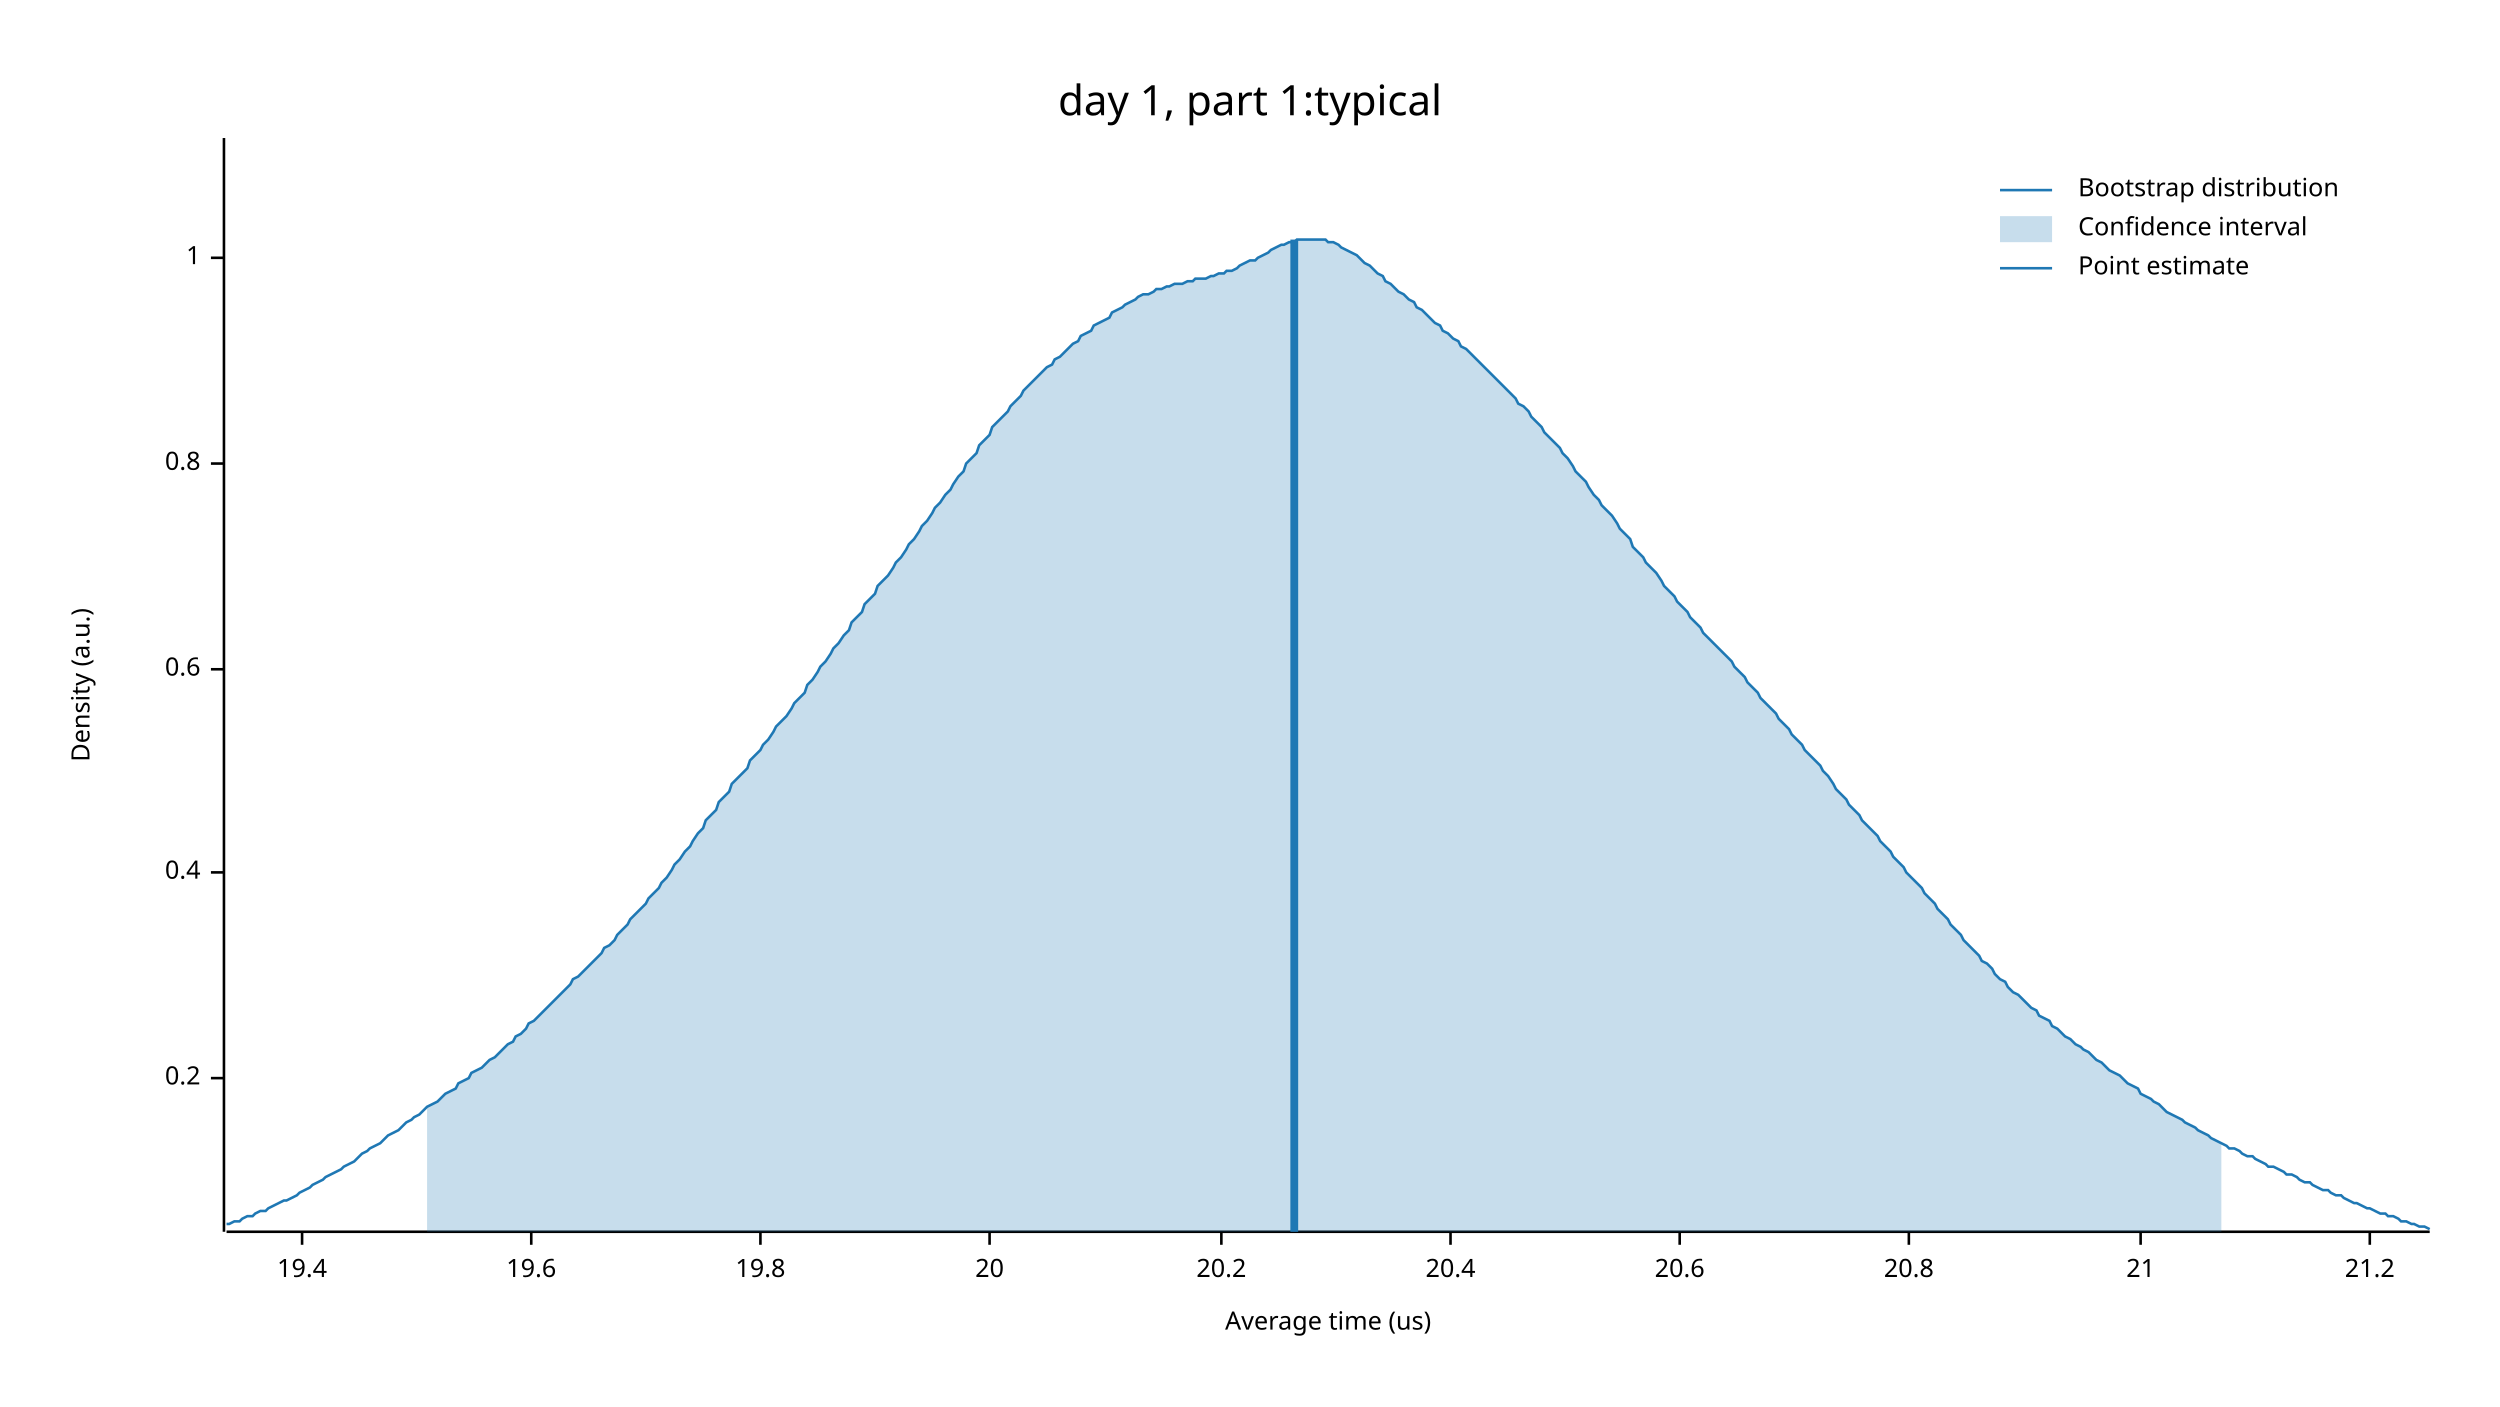
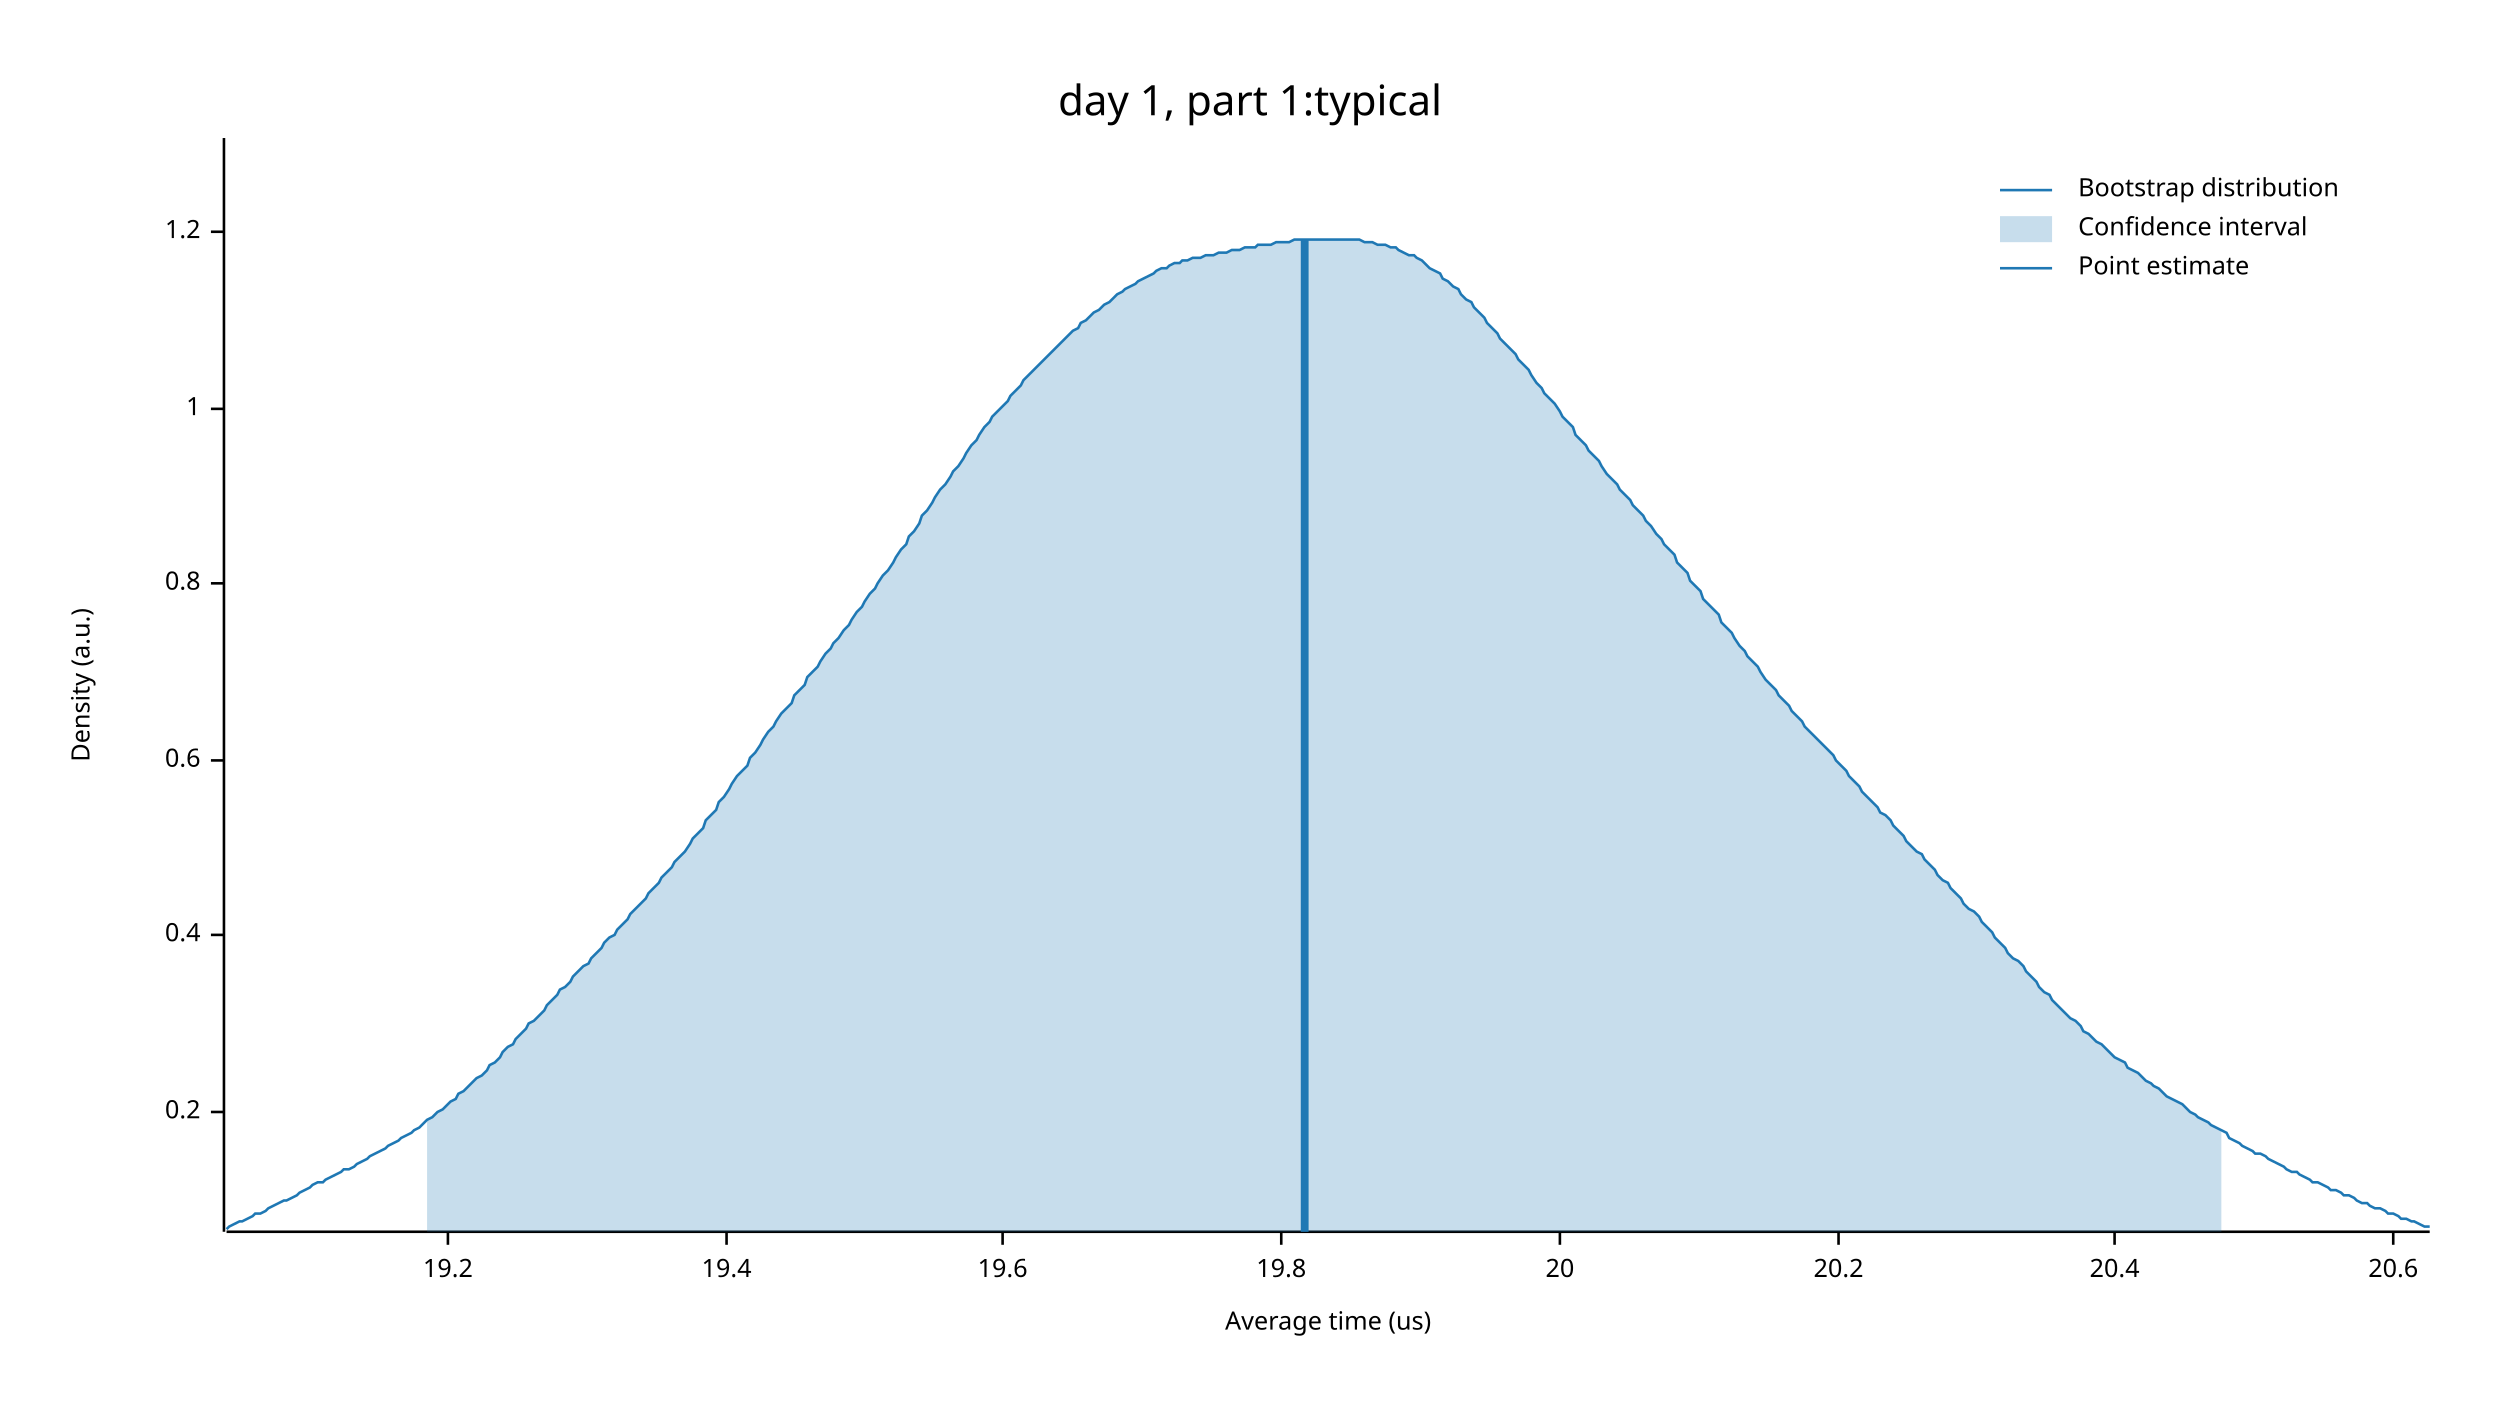
<svg xmlns="http://www.w3.org/2000/svg" width="960" height="540" viewBox="0 0 960 540">
  <text x="480" y="32" dy="0.76em" text-anchor="middle" font-family="sans-serif" font-size="16.129" opacity="1" fill="#000000">
day 1, part 1:typical
</text>
  <text x="27" y="263" dy="0.76em" text-anchor="middle" font-family="sans-serif" font-size="9.677" opacity="1" fill="#000000" transform="rotate(270, 27, 263)">
Density (a.u.)
</text>
  <text x="510" y="513" dy="-0.5ex" text-anchor="middle" font-family="sans-serif" font-size="9.677" opacity="1" fill="#000000">
Average time (us)
</text>
  <polyline fill="none" opacity="1" stroke="#000000" stroke-width="1" points="86,53 86,473 " />
-   <text x="77" y="414" dy="0.5ex" text-anchor="end" font-family="sans-serif" font-size="9.677" opacity="1" fill="#000000">
+   <text x="77" y="427" dy="0.5ex" text-anchor="end" font-family="sans-serif" font-size="9.677" opacity="1" fill="#000000">
0.2
</text>
-   <polyline fill="none" opacity="1" stroke="#000000" stroke-width="1" points="81,414 86,414 " />
-   <text x="77" y="335" dy="0.5ex" text-anchor="end" font-family="sans-serif" font-size="9.677" opacity="1" fill="#000000">
+   <polyline fill="none" opacity="1" stroke="#000000" stroke-width="1" points="81,427 86,427 " />
+   <text x="77" y="359" dy="0.5ex" text-anchor="end" font-family="sans-serif" font-size="9.677" opacity="1" fill="#000000">
0.4
</text>
-   <polyline fill="none" opacity="1" stroke="#000000" stroke-width="1" points="81,335 86,335 " />
-   <text x="77" y="257" dy="0.5ex" text-anchor="end" font-family="sans-serif" font-size="9.677" opacity="1" fill="#000000">
+   <polyline fill="none" opacity="1" stroke="#000000" stroke-width="1" points="81,359 86,359 " />
+   <text x="77" y="292" dy="0.5ex" text-anchor="end" font-family="sans-serif" font-size="9.677" opacity="1" fill="#000000">
0.6
</text>
-   <polyline fill="none" opacity="1" stroke="#000000" stroke-width="1" points="81,257 86,257 " />
-   <text x="77" y="178" dy="0.5ex" text-anchor="end" font-family="sans-serif" font-size="9.677" opacity="1" fill="#000000">
+   <polyline fill="none" opacity="1" stroke="#000000" stroke-width="1" points="81,292 86,292 " />
+   <text x="77" y="224" dy="0.5ex" text-anchor="end" font-family="sans-serif" font-size="9.677" opacity="1" fill="#000000">
0.8
</text>
-   <polyline fill="none" opacity="1" stroke="#000000" stroke-width="1" points="81,178 86,178 " />
-   <text x="77" y="99" dy="0.5ex" text-anchor="end" font-family="sans-serif" font-size="9.677" opacity="1" fill="#000000">
+   <polyline fill="none" opacity="1" stroke="#000000" stroke-width="1" points="81,224 86,224 " />
+   <text x="77" y="157" dy="0.5ex" text-anchor="end" font-family="sans-serif" font-size="9.677" opacity="1" fill="#000000">
1
</text>
-   <polyline fill="none" opacity="1" stroke="#000000" stroke-width="1" points="81,99 86,99 " />
+   <polyline fill="none" opacity="1" stroke="#000000" stroke-width="1" points="81,157 86,157 " />
+   <text x="77" y="89" dy="0.5ex" text-anchor="end" font-family="sans-serif" font-size="9.677" opacity="1" fill="#000000">
+ 1.2
+ </text>
+   <polyline fill="none" opacity="1" stroke="#000000" stroke-width="1" points="81,89 86,89 " />
  <polyline fill="none" opacity="1" stroke="#000000" stroke-width="1" points="87,473 933,473 " />
-   <text x="116" y="483" dy="0.76em" text-anchor="middle" font-family="sans-serif" font-size="9.677" opacity="1" fill="#000000">
+   <text x="172" y="483" dy="0.76em" text-anchor="middle" font-family="sans-serif" font-size="9.677" opacity="1" fill="#000000">
+ 19.2
+ </text>
+   <polyline fill="none" opacity="1" stroke="#000000" stroke-width="1" points="172,473 172,478 " />
+   <text x="279" y="483" dy="0.76em" text-anchor="middle" font-family="sans-serif" font-size="9.677" opacity="1" fill="#000000">
19.4
</text>
-   <polyline fill="none" opacity="1" stroke="#000000" stroke-width="1" points="116,473 116,478 " />
-   <text x="204" y="483" dy="0.76em" text-anchor="middle" font-family="sans-serif" font-size="9.677" opacity="1" fill="#000000">
+   <polyline fill="none" opacity="1" stroke="#000000" stroke-width="1" points="279,473 279,478 " />
+   <text x="385" y="483" dy="0.76em" text-anchor="middle" font-family="sans-serif" font-size="9.677" opacity="1" fill="#000000">
19.6
</text>
-   <polyline fill="none" opacity="1" stroke="#000000" stroke-width="1" points="204,473 204,478 " />
-   <text x="292" y="483" dy="0.76em" text-anchor="middle" font-family="sans-serif" font-size="9.677" opacity="1" fill="#000000">
+   <polyline fill="none" opacity="1" stroke="#000000" stroke-width="1" points="385,473 385,478 " />
+   <text x="492" y="483" dy="0.76em" text-anchor="middle" font-family="sans-serif" font-size="9.677" opacity="1" fill="#000000">
19.8
</text>
-   <polyline fill="none" opacity="1" stroke="#000000" stroke-width="1" points="292,473 292,478 " />
-   <text x="380" y="483" dy="0.76em" text-anchor="middle" font-family="sans-serif" font-size="9.677" opacity="1" fill="#000000">
+   <polyline fill="none" opacity="1" stroke="#000000" stroke-width="1" points="492,473 492,478 " />
+   <text x="599" y="483" dy="0.76em" text-anchor="middle" font-family="sans-serif" font-size="9.677" opacity="1" fill="#000000">
20
</text>
-   <polyline fill="none" opacity="1" stroke="#000000" stroke-width="1" points="380,473 380,478 " />
-   <text x="469" y="483" dy="0.76em" text-anchor="middle" font-family="sans-serif" font-size="9.677" opacity="1" fill="#000000">
+   <polyline fill="none" opacity="1" stroke="#000000" stroke-width="1" points="599,473 599,478 " />
+   <text x="706" y="483" dy="0.76em" text-anchor="middle" font-family="sans-serif" font-size="9.677" opacity="1" fill="#000000">
20.2
</text>
-   <polyline fill="none" opacity="1" stroke="#000000" stroke-width="1" points="469,473 469,478 " />
-   <text x="557" y="483" dy="0.76em" text-anchor="middle" font-family="sans-serif" font-size="9.677" opacity="1" fill="#000000">
+   <polyline fill="none" opacity="1" stroke="#000000" stroke-width="1" points="706,473 706,478 " />
+   <text x="812" y="483" dy="0.76em" text-anchor="middle" font-family="sans-serif" font-size="9.677" opacity="1" fill="#000000">
20.4
</text>
-   <polyline fill="none" opacity="1" stroke="#000000" stroke-width="1" points="557,473 557,478 " />
-   <text x="645" y="483" dy="0.76em" text-anchor="middle" font-family="sans-serif" font-size="9.677" opacity="1" fill="#000000">
+   <polyline fill="none" opacity="1" stroke="#000000" stroke-width="1" points="812,473 812,478 " />
+   <text x="919" y="483" dy="0.76em" text-anchor="middle" font-family="sans-serif" font-size="9.677" opacity="1" fill="#000000">
20.6
</text>
-   <polyline fill="none" opacity="1" stroke="#000000" stroke-width="1" points="645,473 645,478 " />
-   <text x="733" y="483" dy="0.76em" text-anchor="middle" font-family="sans-serif" font-size="9.677" opacity="1" fill="#000000">
- 20.8
- </text>
-   <polyline fill="none" opacity="1" stroke="#000000" stroke-width="1" points="733,473 733,478 " />
-   <text x="822" y="483" dy="0.76em" text-anchor="middle" font-family="sans-serif" font-size="9.677" opacity="1" fill="#000000">
- 21
- </text>
-   <polyline fill="none" opacity="1" stroke="#000000" stroke-width="1" points="822,473 822,478 " />
-   <text x="910" y="483" dy="0.76em" text-anchor="middle" font-family="sans-serif" font-size="9.677" opacity="1" fill="#000000">
- 21.2
- </text>
-   <polyline fill="none" opacity="1" stroke="#000000" stroke-width="1" points="910,473 910,478 " />
-   <polyline fill="none" opacity="1" stroke="#1F78B4" stroke-width="1" points="87,470 88,470 90,469 92,469 93,468 95,467 97,467 98,466 100,465 102,465 103,464 105,463 107,462 109,461 110,461 112,460 114,459 115,458 117,457 119,456 120,455 122,454 124,453 125,452 127,451 129,450 131,449 132,448 134,447 136,446 137,445 139,443 141,442 142,441 144,440 146,439 148,437 149,436 151,435 153,434 154,433 156,431 158,430 159,429 161,428 163,426 164,425 166,424 168,423 170,421 171,420 173,419 175,418 176,416 178,415 180,414 181,412 183,411 185,410 187,408 188,407 190,406 192,404 193,403 195,401 197,400 198,398 200,397 202,395 203,393 205,392 207,390 209,388 210,387 212,385 214,383 215,382 217,380 219,378 220,376 222,375 224,373 226,371 227,370 229,368 231,366 232,364 234,363 236,361 237,359 239,357 241,355 242,353 244,351 246,349 248,347 249,345 251,343 253,341 254,339 256,337 258,334 259,332 261,330 263,327 265,325 266,323 268,320 270,318 271,315 273,313 275,311 276,308 278,306 280,304 281,301 283,299 285,297 287,295 288,292 290,290 292,288 293,286 295,284 297,281 298,279 300,277 302,275 304,272 305,270 307,268 309,266 310,263 312,261 314,258 315,256 317,254 319,251 320,249 322,247 324,244 326,242 327,239 329,237 331,235 332,232 334,230 336,228 337,225 339,223 341,221 343,218 344,216 346,214 348,211 349,209 351,207 353,204 354,202 356,200 358,197 359,195 361,193 363,190 365,188 366,186 368,183 370,181 371,178 373,176 375,174 376,171 378,169 380,167 381,164 383,162 385,160 387,158 388,156 390,154 392,152 393,150 395,148 397,146 398,145 400,143 402,141 404,140 405,138 407,137 409,135 410,134 412,132 414,131 415,129 417,128 419,127 420,125 422,124 424,123 426,122 427,120 429,119 431,118 432,117 434,116 436,115 437,114 439,113 441,113 443,112 444,111 446,111 448,110 449,110 451,109 453,109 454,109 456,108 458,108 459,107 461,107 463,107 465,106 466,106 468,105 470,105 471,104 473,104 475,103 476,102 478,101 480,100 482,100 483,99 485,98 487,97 488,96 490,95 492,94 493,94 495,93 497,93 498,92 500,92 502,92 504,92 505,92 507,92 509,92 510,93 512,93 514,94 515,95 517,96 519,97 521,98 522,99 524,101 526,102 527,103 529,105 531,106 532,108 534,109 536,111 537,112 539,113 541,115 543,116 544,118 546,119 548,121 549,122 551,124 553,125 554,127 556,128 558,130 560,131 561,133 563,134 565,136 566,137 568,139 570,141 571,142 573,144 575,146 576,147 578,149 580,151 582,153 583,155 585,156 587,158 588,160 590,162 592,164 593,166 595,168 597,170 599,172 600,174 602,176 604,179 605,181 607,183 609,185 610,187 612,190 614,192 615,194 617,196 619,198 621,201 622,203 624,205 626,207 627,210 629,212 631,214 632,216 634,218 636,220 638,223 639,225 641,227 643,229 644,231 646,233 648,235 649,237 651,239 653,241 654,243 656,245 658,247 660,249 661,250 663,252 665,254 666,256 668,258 670,260 671,262 673,264 675,266 676,268 678,270 680,272 682,274 683,276 685,278 687,280 688,282 690,284 692,286 693,288 695,290 697,292 699,294 700,296 702,298 704,301 705,303 707,305 709,307 710,309 712,311 714,313 715,315 717,317 719,319 721,321 722,323 724,325 726,327 727,329 729,331 731,333 732,335 734,337 736,339 738,341 739,343 741,345 743,347 744,349 746,351 748,353 749,355 751,357 753,359 754,361 756,363 758,365 760,367 761,369 763,370 765,372 766,374 768,376 770,377 771,379 773,381 775,382 777,384 778,385 780,387 782,388 783,390 785,391 787,392 788,394 790,395 792,397 793,398 795,399 797,401 799,402 800,403 802,404 804,406 805,407 807,408 809,410 810,411 812,412 814,413 816,415 817,416 819,417 821,418 822,420 824,421 826,422 827,423 829,424 831,426 832,427 834,428 836,429 838,430 839,431 841,432 843,433 844,434 846,435 848,436 849,437 851,438 853,439 855,440 856,441 858,441 860,442 861,443 863,444 865,444 866,445 868,446 870,447 871,448 873,448 875,449 877,450 878,451 880,451 882,452 883,453 885,454 887,454 888,455 890,456 892,457 894,457 895,458 897,459 899,459 900,460 902,461 904,462 905,462 907,463 909,464 910,464 912,465 914,466 916,466 917,467 919,467 921,468 922,469 924,469 926,470 927,470 929,471 931,471 933,472 " />
-   <polygon opacity="0.25" fill="#1F78B4" points="164,425 166,424 168,423 170,421 171,420 173,419 175,418 176,416 178,415 180,414 181,412 183,411 185,410 187,408 188,407 190,406 192,404 193,403 195,401 197,400 198,398 200,397 202,395 203,393 205,392 207,390 209,388 210,387 212,385 214,383 215,382 217,380 219,378 220,376 222,375 224,373 226,371 227,370 229,368 231,366 232,364 234,363 236,361 237,359 239,357 241,355 242,353 244,351 246,349 248,347 249,345 251,343 253,341 254,339 256,337 258,334 259,332 261,330 263,327 265,325 266,323 268,320 270,318 271,315 273,313 275,311 276,308 278,306 280,304 281,301 283,299 285,297 287,295 288,292 290,290 292,288 293,286 295,284 297,281 298,279 300,277 302,275 304,272 305,270 307,268 309,266 310,263 312,261 314,258 315,256 317,254 319,251 320,249 322,247 324,244 326,242 327,239 329,237 331,235 332,232 334,230 336,228 337,225 339,223 341,221 343,218 344,216 346,214 348,211 349,209 351,207 353,204 354,202 356,200 358,197 359,195 361,193 363,190 365,188 366,186 368,183 370,181 371,178 373,176 375,174 376,171 378,169 380,167 381,164 383,162 385,160 387,158 388,156 390,154 392,152 393,150 395,148 397,146 398,145 400,143 402,141 404,140 405,138 407,137 409,135 410,134 412,132 414,131 415,129 417,128 419,127 420,125 422,124 424,123 426,122 427,120 429,119 431,118 432,117 434,116 436,115 437,114 439,113 441,113 443,112 444,111 446,111 448,110 449,110 451,109 453,109 454,109 456,108 458,108 459,107 461,107 463,107 465,106 466,106 468,105 470,105 471,104 473,104 475,103 476,102 478,101 480,100 482,100 483,99 485,98 487,97 488,96 490,95 492,94 493,94 495,93 497,93 498,92 500,92 502,92 504,92 505,92 507,92 509,92 510,93 512,93 514,94 515,95 517,96 519,97 521,98 522,99 524,101 526,102 527,103 529,105 531,106 532,108 534,109 536,111 537,112 539,113 541,115 543,116 544,118 546,119 548,121 549,122 551,124 553,125 554,127 556,128 558,130 560,131 561,133 563,134 565,136 566,137 568,139 570,141 571,142 573,144 575,146 576,147 578,149 580,151 582,153 583,155 585,156 587,158 588,160 590,162 592,164 593,166 595,168 597,170 599,172 600,174 602,176 604,179 605,181 607,183 609,185 610,187 612,190 614,192 615,194 617,196 619,198 621,201 622,203 624,205 626,207 627,210 629,212 631,214 632,216 634,218 636,220 638,223 639,225 641,227 643,229 644,231 646,233 648,235 649,237 651,239 653,241 654,243 656,245 658,247 660,249 661,250 663,252 665,254 666,256 668,258 670,260 671,262 673,264 675,266 676,268 678,270 680,272 682,274 683,276 685,278 687,280 688,282 690,284 692,286 693,288 695,290 697,292 699,294 700,296 702,298 704,301 705,303 707,305 709,307 710,309 712,311 714,313 715,315 717,317 719,319 721,321 722,323 724,325 726,327 727,329 729,331 731,333 732,335 734,337 736,339 738,341 739,343 741,345 743,347 744,349 746,351 748,353 749,355 751,357 753,359 754,361 756,363 758,365 760,367 761,369 763,370 765,372 766,374 768,376 770,377 771,379 773,381 775,382 777,384 778,385 780,387 782,388 783,390 785,391 787,392 788,394 790,395 792,397 793,398 795,399 797,401 799,402 800,403 802,404 804,406 805,407 807,408 809,410 810,411 812,412 814,413 816,415 817,416 819,417 821,418 822,420 824,421 826,422 827,423 829,424 831,426 832,427 834,428 836,429 838,430 839,431 841,432 843,433 844,434 846,435 848,436 849,437 851,438 853,439 853,473 164,473 " />
-   <polyline fill="none" opacity="1" stroke="#1F78B4" stroke-width="3" points="497,473 497,92 " />
+   <polyline fill="none" opacity="1" stroke="#000000" stroke-width="1" points="919,473 919,478 " />
+   <polyline fill="none" opacity="1" stroke="#1F78B4" stroke-width="1" points="87,472 88,471 90,470 92,469 93,469 95,468 97,467 98,466 100,466 102,465 103,464 105,463 107,462 109,461 110,461 112,460 114,459 115,458 117,457 119,456 120,455 122,454 124,454 125,453 127,452 129,451 131,450 132,449 134,449 136,448 137,447 139,446 141,445 142,444 144,443 146,442 148,441 149,440 151,439 153,438 154,437 156,436 158,435 159,434 161,433 163,431 164,430 166,429 168,427 170,426 171,425 173,423 175,422 176,420 178,419 180,417 181,416 183,414 185,413 187,411 188,409 190,408 192,406 193,404 195,402 197,401 198,399 200,397 202,395 203,393 205,392 207,390 209,388 210,386 212,384 214,382 215,380 217,379 219,377 220,375 222,373 224,371 226,370 227,368 229,366 231,364 232,362 234,360 236,359 237,357 239,355 241,353 242,351 244,349 246,347 248,345 249,343 251,341 253,339 254,337 256,335 258,333 259,331 261,329 263,327 265,324 266,322 268,320 270,318 271,315 273,313 275,311 276,308 278,306 280,303 281,301 283,298 285,296 287,294 288,291 290,289 292,286 293,284 295,281 297,279 298,277 300,274 302,272 304,270 305,267 307,265 309,263 310,260 312,258 314,256 315,254 317,251 319,249 320,247 322,245 324,242 326,240 327,238 329,235 331,233 332,231 334,228 336,226 337,224 339,221 341,219 343,216 344,214 346,211 348,209 349,206 351,204 353,201 354,198 356,196 358,193 359,191 361,188 363,186 365,183 366,181 368,179 370,176 371,174 373,171 375,169 376,167 378,164 380,162 381,160 383,158 385,156 387,154 388,152 390,150 392,148 393,146 395,144 397,142 398,141 400,139 402,137 404,135 405,134 407,132 409,130 410,129 412,127 414,126 415,124 417,123 419,121 420,120 422,119 424,117 426,116 427,115 429,113 431,112 432,111 434,110 436,109 437,108 439,107 441,106 443,105 444,104 446,103 448,103 449,102 451,101 453,101 454,100 456,100 458,99 459,99 461,99 463,98 465,98 466,98 468,97 470,97 471,97 473,96 475,96 476,96 478,95 480,95 482,95 483,94 485,94 487,94 488,94 490,93 492,93 493,93 495,93 497,92 498,92 500,92 502,92 504,92 505,92 507,92 509,92 510,92 512,92 514,92 515,92 517,92 519,92 521,92 522,92 524,93 526,93 527,93 529,94 531,94 532,94 534,95 536,95 537,96 539,97 541,98 543,98 544,99 546,100 548,102 549,103 551,104 553,105 554,107 556,108 558,110 560,111 561,113 563,115 565,116 566,118 568,120 570,122 571,124 573,126 575,128 576,130 578,132 580,134 582,136 583,138 585,140 587,142 588,144 590,147 592,149 593,151 595,153 597,155 599,158 600,160 602,162 604,164 605,167 607,169 609,171 610,173 612,175 614,177 615,179 617,182 619,184 621,186 622,188 624,190 626,192 627,194 629,196 631,198 632,200 634,202 636,205 638,207 639,209 641,211 643,213 644,216 646,218 648,220 649,223 651,225 653,227 654,230 656,232 658,234 660,236 661,239 663,241 665,243 666,245 668,248 670,250 671,252 673,254 675,256 676,258 678,261 680,263 682,265 683,267 685,269 687,271 688,273 690,275 692,277 693,279 695,281 697,283 699,285 700,286 702,288 704,290 705,292 707,294 709,296 710,298 712,300 714,302 715,304 717,306 719,308 721,310 722,312 724,313 726,315 727,317 729,319 731,321 732,323 734,325 736,327 738,328 739,330 741,332 743,334 744,336 746,338 748,339 749,341 751,343 753,345 754,347 756,349 758,350 760,352 761,354 763,356 765,358 766,360 768,362 770,364 771,366 773,368 775,369 777,371 778,373 780,375 782,377 783,379 785,381 787,382 788,384 790,386 792,388 793,389 795,391 797,392 799,394 800,396 802,397 804,399 805,400 807,401 809,403 810,404 812,406 814,407 816,408 817,410 819,411 821,412 822,413 824,415 826,416 827,417 829,418 831,420 832,421 834,422 836,423 838,424 839,425 841,427 843,428 844,429 846,430 848,431 849,432 851,433 853,434 855,435 856,437 858,438 860,439 861,440 863,441 865,442 866,443 868,443 870,444 871,445 873,446 875,447 877,448 878,449 880,450 882,450 883,451 885,452 887,453 888,454 890,454 892,455 894,456 895,457 897,457 899,458 900,459 902,459 904,460 905,461 907,462 909,462 910,463 912,464 914,464 916,465 917,466 919,466 921,467 922,468 924,468 926,469 927,469 929,470 931,471 933,471 " />
+   <polygon opacity="0.25" fill="#1F78B4" points="164,430 166,429 168,427 170,426 171,425 173,423 175,422 176,420 178,419 180,417 181,416 183,414 185,413 187,411 188,409 190,408 192,406 193,404 195,402 197,401 198,399 200,397 202,395 203,393 205,392 207,390 209,388 210,386 212,384 214,382 215,380 217,379 219,377 220,375 222,373 224,371 226,370 227,368 229,366 231,364 232,362 234,360 236,359 237,357 239,355 241,353 242,351 244,349 246,347 248,345 249,343 251,341 253,339 254,337 256,335 258,333 259,331 261,329 263,327 265,324 266,322 268,320 270,318 271,315 273,313 275,311 276,308 278,306 280,303 281,301 283,298 285,296 287,294 288,291 290,289 292,286 293,284 295,281 297,279 298,277 300,274 302,272 304,270 305,267 307,265 309,263 310,260 312,258 314,256 315,254 317,251 319,249 320,247 322,245 324,242 326,240 327,238 329,235 331,233 332,231 334,228 336,226 337,224 339,221 341,219 343,216 344,214 346,211 348,209 349,206 351,204 353,201 354,198 356,196 358,193 359,191 361,188 363,186 365,183 366,181 368,179 370,176 371,174 373,171 375,169 376,167 378,164 380,162 381,160 383,158 385,156 387,154 388,152 390,150 392,148 393,146 395,144 397,142 398,141 400,139 402,137 404,135 405,134 407,132 409,130 410,129 412,127 414,126 415,124 417,123 419,121 420,120 422,119 424,117 426,116 427,115 429,113 431,112 432,111 434,110 436,109 437,108 439,107 441,106 443,105 444,104 446,103 448,103 449,102 451,101 453,101 454,100 456,100 458,99 459,99 461,99 463,98 465,98 466,98 468,97 470,97 471,97 473,96 475,96 476,96 478,95 480,95 482,95 483,94 485,94 487,94 488,94 490,93 492,93 493,93 495,93 497,92 498,92 500,92 502,92 504,92 505,92 507,92 509,92 510,92 512,92 514,92 515,92 517,92 519,92 521,92 522,92 524,93 526,93 527,93 529,94 531,94 532,94 534,95 536,95 537,96 539,97 541,98 543,98 544,99 546,100 548,102 549,103 551,104 553,105 554,107 556,108 558,110 560,111 561,113 563,115 565,116 566,118 568,120 570,122 571,124 573,126 575,128 576,130 578,132 580,134 582,136 583,138 585,140 587,142 588,144 590,147 592,149 593,151 595,153 597,155 599,158 600,160 602,162 604,164 605,167 607,169 609,171 610,173 612,175 614,177 615,179 617,182 619,184 621,186 622,188 624,190 626,192 627,194 629,196 631,198 632,200 634,202 636,205 638,207 639,209 641,211 643,213 644,216 646,218 648,220 649,223 651,225 653,227 654,230 656,232 658,234 660,236 661,239 663,241 665,243 666,245 668,248 670,250 671,252 673,254 675,256 676,258 678,261 680,263 682,265 683,267 685,269 687,271 688,273 690,275 692,277 693,279 695,281 697,283 699,285 700,286 702,288 704,290 705,292 707,294 709,296 710,298 712,300 714,302 715,304 717,306 719,308 721,310 722,312 724,313 726,315 727,317 729,319 731,321 732,323 734,325 736,327 738,328 739,330 741,332 743,334 744,336 746,338 748,339 749,341 751,343 753,345 754,347 756,349 758,350 760,352 761,354 763,356 765,358 766,360 768,362 770,364 771,366 773,368 775,369 777,371 778,373 780,375 782,377 783,379 785,381 787,382 788,384 790,386 792,388 793,389 795,391 797,392 799,394 800,396 802,397 804,399 805,400 807,401 809,403 810,404 812,406 814,407 816,408 817,410 819,411 821,412 822,413 824,415 826,416 827,417 829,418 831,420 832,421 834,422 836,423 838,424 839,425 841,427 843,428 844,429 846,430 848,431 849,432 851,433 853,434 853,473 164,473 " />
+   <polyline fill="none" opacity="1" stroke="#1F78B4" stroke-width="3" points="501,473 501,92 " />
  <text x="798" y="68" dy="0.76em" text-anchor="start" font-family="sans-serif" font-size="9.677" opacity="1" fill="#000000">
Bootstrap distribution
</text>
  <text x="798" y="83" dy="0.76em" text-anchor="start" font-family="sans-serif" font-size="9.677" opacity="1" fill="#000000">
Confidence interval
</text>
  <text x="798" y="98" dy="0.76em" text-anchor="start" font-family="sans-serif" font-size="9.677" opacity="1" fill="#000000">
Point estimate
</text>
  <polyline fill="none" opacity="1" stroke="#1F78B4" stroke-width="1" points="768,73 788,73 " />
  <rect x="768" y="83" width="20" height="10" opacity="0.25" fill="#1F78B4" stroke="none" />
  <polyline fill="none" opacity="1" stroke="#1F78B4" stroke-width="1" points="768,103 788,103 " />
</svg>
